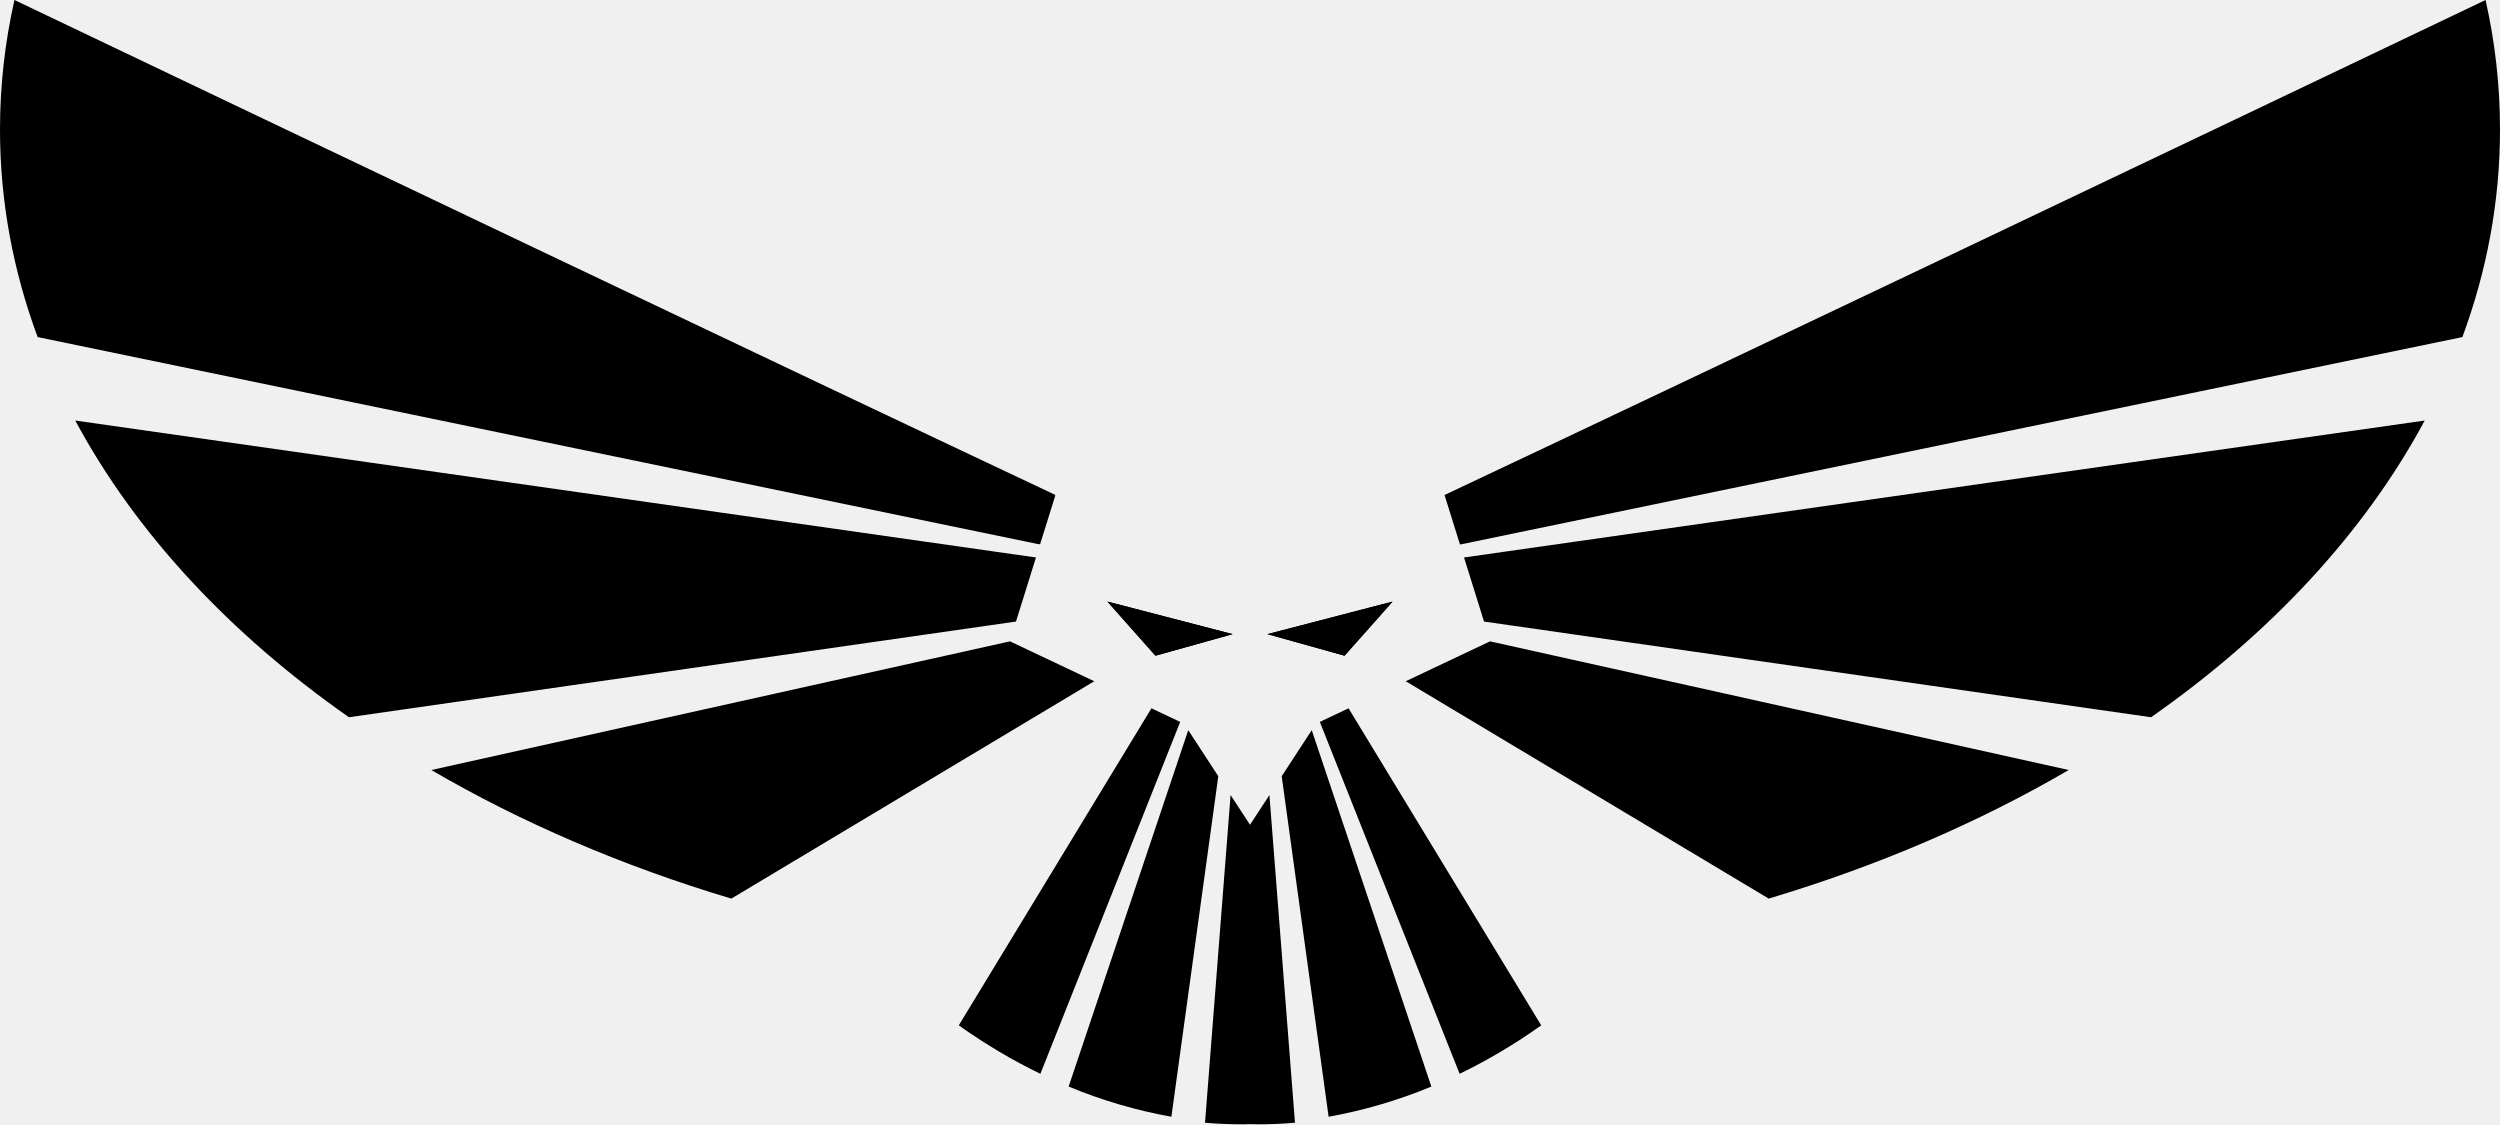
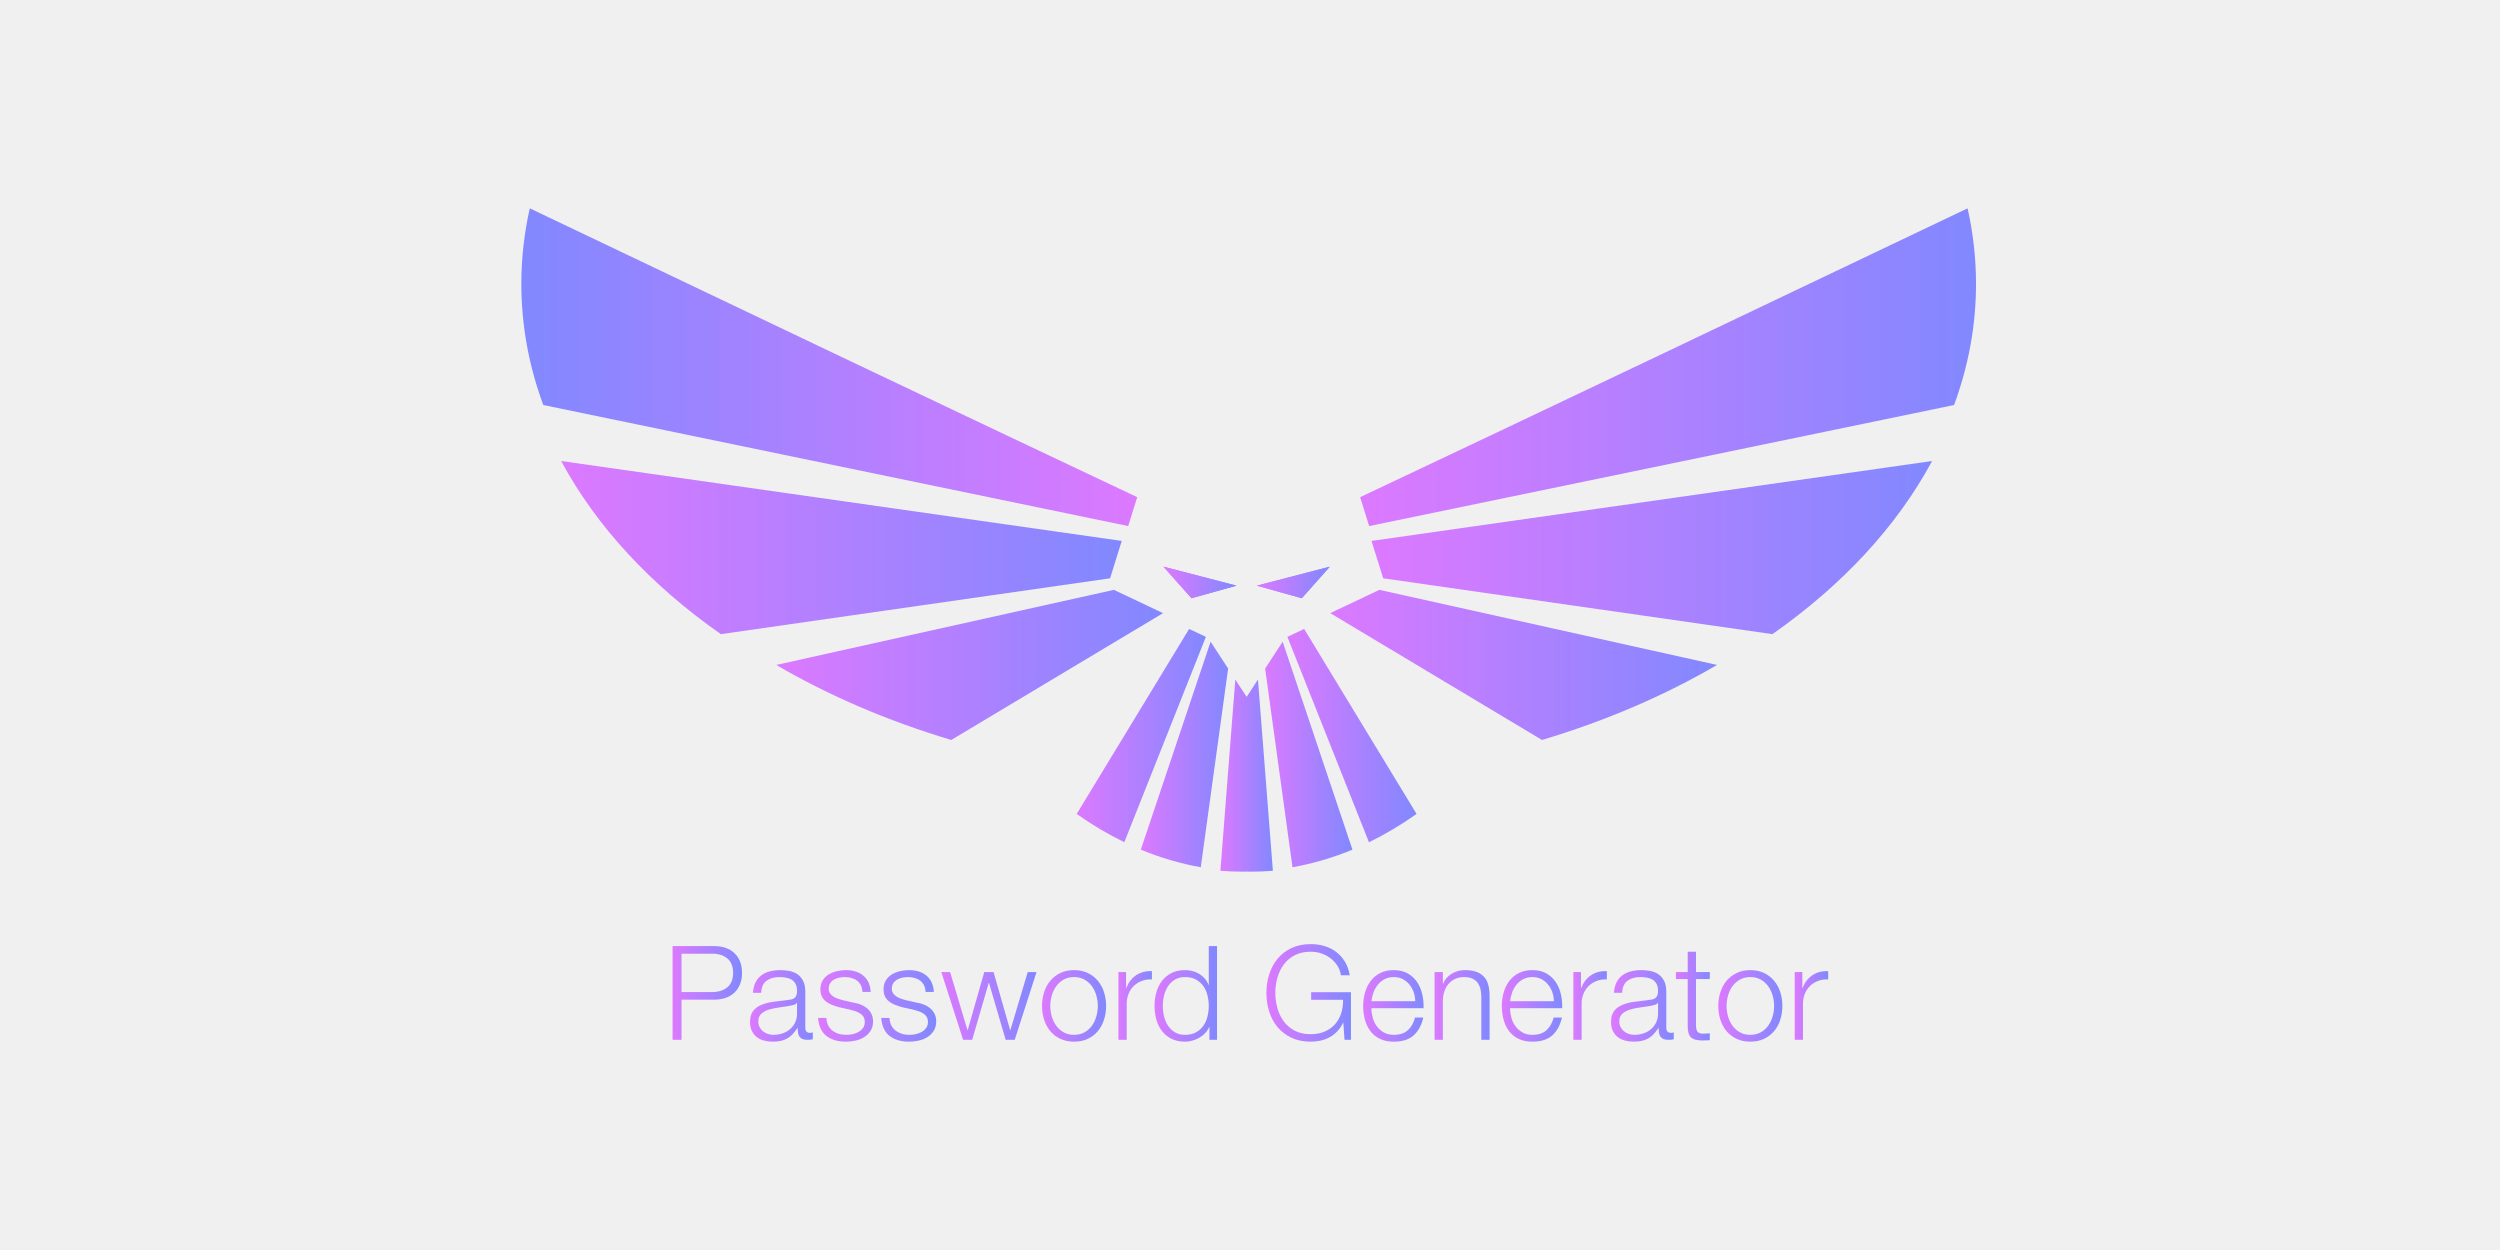
- <svg xmlns="http://www.w3.org/2000/svg" xmlns:xlink="http://www.w3.org/1999/xlink" width="200" height="90" viewBox="0 0 200 90">
+ <svg xmlns="http://www.w3.org/2000/svg" width="1280" height="640" viewBox="0 0 1280 640">
  <defs>
-     <polygon id="password-generator-logo-a" points="0 0 84.438 0 84.438 43.561 0 43.561" />
+     <linearGradient id="password-generator-logo-a" x1="0%" x2="196.812%" y1="0%" y2="0%">
+       <stop offset="0%" stop-color="#DC79FF" />
+       <stop offset="100%" stop-color="#2997FF" />
+     </linearGradient>
+     <linearGradient id="password-generator-logo-b" x1="0%" x2="196.812%" y1="0%" y2="0%">
+       <stop offset="0%" stop-color="#DC79FF" />
+       <stop offset="100%" stop-color="#2997FF" />
+     </linearGradient>
+     <linearGradient id="password-generator-logo-c" x1="0%" x2="196.812%" y1="0%" y2="0%">
+       <stop offset="0%" stop-color="#DC79FF" />
+       <stop offset="100%" stop-color="#2997FF" />
+     </linearGradient>
+     <linearGradient id="password-generator-logo-d" x1="0%" x2="196.812%" y1="0%" y2="0%">
+       <stop offset="0%" stop-color="#DC79FF" />
+       <stop offset="100%" stop-color="#2997FF" />
+     </linearGradient>
+     <linearGradient id="password-generator-logo-e" x1="0%" x2="196.812%" y1="0%" y2="0%">
+       <stop offset="0%" stop-color="#DC79FF" />
+       <stop offset="100%" stop-color="#2997FF" />
+     </linearGradient>
+     <linearGradient id="password-generator-logo-f" x1="0%" x2="196.812%" y1="0%" y2="0%">
+       <stop offset="0%" stop-color="#DC79FF" />
+       <stop offset="100%" stop-color="#2997FF" />
+     </linearGradient>
+     <linearGradient id="password-generator-logo-g" x1="0%" x2="196.812%" y1="0%" y2="0%">
+       <stop offset="0%" stop-color="#DC79FF" />
+       <stop offset="100%" stop-color="#2997FF" />
+     </linearGradient>
+     <linearGradient id="password-generator-logo-h" x1="0%" x2="196.812%" y1="0%" y2="0%">
+       <stop offset="0%" stop-color="#DC79FF" />
+       <stop offset="100%" stop-color="#2997FF" />
+     </linearGradient>
+     <linearGradient id="password-generator-logo-i" x1="0%" x2="196.812%" y1="0%" y2="0%">
+       <stop offset="0%" stop-color="#DC79FF" />
+       <stop offset="100%" stop-color="#2997FF" />
+     </linearGradient>
+     <linearGradient id="password-generator-logo-j" x1="0%" x2="196.812%" y1="0%" y2="0%">
+       <stop offset="0%" stop-color="#DC79FF" />
+       <stop offset="100%" stop-color="#2997FF" />
+     </linearGradient>
+     <linearGradient id="password-generator-logo-k" x1="0%" x2="196.812%" y1="0%" y2="0%">
+       <stop offset="0%" stop-color="#DC79FF" />
+       <stop offset="100%" stop-color="#2997FF" />
+     </linearGradient>
+     <linearGradient id="password-generator-logo-l" x1="0%" x2="196.812%" y1="0%" y2="0%">
+       <stop offset="0%" stop-color="#DC79FF" />
+       <stop offset="100%" stop-color="#2997FF" />
+     </linearGradient>
+     <linearGradient id="password-generator-logo-m" x1="0%" x2="196.812%" y1="0%" y2="0%">
+       <stop offset="0%" stop-color="#DC79FF" />
+       <stop offset="100%" stop-color="#2997FF" />
+     </linearGradient>
+     <linearGradient id="password-generator-logo-n" x1="0%" x2="196.812%" y1="0%" y2="0%">
+       <stop offset="0%" stop-color="#DC79FF" />
+       <stop offset="100%" stop-color="#2997FF" />
+     </linearGradient>
+     <linearGradient id="password-generator-logo-o" x1="0%" x2="196.812%" y1="0%" y2="0%">
+       <stop offset="0%" stop-color="#DC79FF" />
+       <stop offset="100%" stop-color="#2997FF" />
+     </linearGradient>
+     <linearGradient id="password-generator-logo-p" x1="0%" x2="196.812%" y1="0%" y2="0%">
+       <stop offset="0%" stop-color="#DC79FF" />
+       <stop offset="100%" stop-color="#2997FF" />
+     </linearGradient>
+     <linearGradient id="password-generator-logo-q" x1="0%" x2="196.812%" y1="0%" y2="0%">
+       <stop offset="0%" stop-color="#DC79FF" />
+       <stop offset="100%" stop-color="#2997FF" />
+     </linearGradient>
+     <linearGradient id="password-generator-logo-r" x1="0%" x2="196.812%" y1="0%" y2="0%">
+       <stop offset="0%" stop-color="#DC79FF" />
+       <stop offset="100%" stop-color="#2997FF" />
+     </linearGradient>
+     <linearGradient id="password-generator-logo-s" x1="0%" x2="196.812%" y1="0%" y2="0%">
+       <stop offset="0%" stop-color="#DC79FF" />
+       <stop offset="100%" stop-color="#2997FF" />
+     </linearGradient>
+     <linearGradient id="password-generator-logo-t" x1="0%" x2="196.812%" y1="0%" y2="0%">
+       <stop offset="0%" stop-color="#DC79FF" />
+       <stop offset="100%" stop-color="#2997FF" />
+     </linearGradient>
  </defs>
  <g fill="none" fill-rule="evenodd">
-     <path fill="#000" d="M200,10.364 C200,6.84 199.608,3.382 198.844,0 C176.469,10.684 137.593,29.214 115.562,39.6 L116.799,43.563 L196.99,26.966 C198.953,21.664 200,16.101 200,10.364" />
-     <mask id="password-generator-logo-b" fill="#fff">
-       <use xlink:href="#password-generator-logo-a" />
-     </mask>
-     <path fill="#000" d="M1.156,0 C0.393,3.382 -0,6.84 -0,10.364 C-0,16.101 1.047,21.664 3.012,26.966 L83.201,43.561 L84.438,39.599 C62.408,29.214 23.53,10.684 1.156,0" mask="url(#password-generator-logo-b)" />
-     <path fill="#000" d="M6.022 33.643C10.844 42.621 18.359 50.693 27.916 57.38L81.278 49.724 82.878 44.598 6.022 33.643zM34.504 61.602C41.682 65.79 49.755 69.271 58.504 71.889L87.542 54.499 80.799 51.308 34.504 61.602zM172.085 57.38C181.641 50.693 189.157 42.62 193.978 33.642L117.122 44.598 118.722 49.724 172.085 57.38zM141.497 71.888C150.246 69.27 158.317 65.79 165.496 61.601L119.2 51.308 112.459 54.499 141.497 71.888zM76.703 82.028C78.799 83.518 80.984 84.818 83.231 85.904L94.415 57.753 92.116 56.664 76.703 82.028zM85.491 86.927C88.143 88.026 90.896 88.835 93.711 89.34L97.464 62.097 95.06 58.414 85.491 86.927zM116.769 85.905C119.017 84.818 121.202 83.518 123.298 82.028L107.884 56.664 105.586 57.752 116.769 85.905zM106.289 89.339C109.104 88.834 111.857 88.025 114.509 86.927L104.94 58.414 102.536 62.098 106.289 89.339zM98.447 63.603L96.402 89.819C97.411 89.908 98.435 89.945 99.458 89.945 99.638 89.945 99.819 89.934 100.001 89.932 100.181 89.934 100.361 89.945 100.543 89.945 101.566 89.945 102.588 89.908 103.598 89.819L101.553 63.603 100.001 65.982 98.447 63.603zM107.563 52.457L101.388 50.731 111.41 48.125 107.563 52.457zM92.438 52.457L88.591 48.125 98.612 50.731 92.438 52.457z" />
-     <polygon fill="#000" points="107.563 52.457 111.41 48.125 101.388 50.731" />
-     <polygon fill="#000" points="92.437 52.457 98.612 50.731 88.59 48.125" />
+     <g transform="translate(266.931 106.667)">
+       <path fill="url(#password-generator-logo-a)" d="M315.328,38.702 C315.328,25.542 313.862,12.631 311.009,0 C227.454,39.9 82.275,109.096 0,147.884 L4.617,162.681 L304.085,100.703 C311.416,80.904 315.328,60.129 315.328,38.702" transform="matrix(-1 0 0 1 315.328 0)" />
+       <path fill="url(#password-generator-logo-a)" d="M744.788,38.702 C744.788,25.542 743.322,12.631 740.469,0 C656.915,39.9 511.735,109.096 429.46,147.884 L434.077,162.681 L733.545,100.703 C740.876,80.904 744.788,60.129 744.788,38.702" />
+       <path fill="url(#password-generator-logo-b)" d="M20.388,129.37 C38.396,162.899 66.462,193.045 102.152,218.017 L301.428,189.427 L307.402,170.284 L20.388,129.37 Z" />
+       <path fill="url(#password-generator-logo-c)" d="M130.49,233.781 C157.294,249.424 187.444,262.421 220.113,272.198 L328.554,207.258 L303.374,195.341 L130.49,233.781 Z" />
+       <path fill="url(#password-generator-logo-b)" d="M640.54,218.015 C676.226,193.043 704.296,162.897 722.299,129.369 L435.286,170.282 L441.26,189.425 L640.54,218.015 Z" />
+       <path fill="url(#password-generator-logo-c)" d="M522.577,272.197 C555.251,262.42 585.392,249.422 612.201,233.78 L439.312,195.34 L414.137,207.256 L522.577,272.197 Z" />
+       <path fill="url(#password-generator-logo-d)" d="M284.342,310.063 C292.171,315.625 300.329,320.482 308.722,324.539 L350.486,219.408 L341.903,215.343 C330.89,233.465 322.63,247.057 317.124,256.118 C309.839,268.106 298.912,286.087 284.342,310.063 Z" />
+       <path fill="url(#password-generator-logo-e)" d="M317.161,328.359 C327.065,332.46 337.344,335.481 347.859,337.367 L361.874,235.633 L352.897,221.876 L317.161,328.359 Z" />
+       <path fill="url(#password-generator-logo-d)" d="M433.968,324.54 C442.362,320.483 450.52,315.626 458.348,310.064 L400.788,215.344 L392.205,219.405 L433.968,324.54 Z" />
+       <path fill="url(#password-generator-logo-f)" d="M394.83,337.366 C405.344,335.48 415.624,332.459 425.527,328.357 L389.792,221.879 L380.815,235.636 L394.83,337.366 Z" />
+       <path fill="url(#password-generator-logo-g)" d="M365.544,241.254 L357.906,339.158 C361.678,339.488 365.499,339.628 369.32,339.628 C369.994,339.628 370.668,339.588 371.346,339.578 C372.02,339.588 372.694,339.628 373.372,339.628 C377.194,339.628 381.011,339.488 384.782,339.158 L377.144,241.254 L371.346,250.141 L365.544,241.254 Z" />
+       <polygon fill="url(#password-generator-logo-h)" points="399.588 199.631 376.529 193.187 413.956 183.455" />
+       <polygon fill="url(#password-generator-logo-i)" points="343.105 199.631 328.737 183.455 366.159 193.187" />
+       <polygon fill="url(#password-generator-logo-h)" points="399.588 199.631 413.956 183.455 376.529 193.187" />
+       <polygon fill="url(#password-generator-logo-h)" points="343.103 199.631 366.162 193.187 328.735 183.455" />
+     </g>
+     <g fill-rule="nonzero" transform="translate(344.361 483.389)">
+       <path fill="url(#password-generator-logo-j)" d="M4.571,24.535 L4.571,4.907 L20.3,4.907 C23.482,4.907 26.059,5.714 28.031,7.327 C30.002,8.94 30.988,11.405 30.988,14.721 C30.988,18.037 30.002,20.502 28.031,22.115 C26.059,23.729 23.482,24.535 20.3,24.535 L4.571,24.535 Z M-4.24556105e-13,1.008 L-4.24556105e-13,49.003 L4.571,49.003 L4.571,28.434 L21.309,28.434 C23.46,28.434 25.409,28.131 27.157,27.527 C28.905,26.922 30.406,26.025 31.661,24.838 C32.915,23.65 33.879,22.205 34.551,20.502 C35.223,18.799 35.559,16.872 35.559,14.721 C35.559,12.57 35.223,10.643 34.551,8.94 C33.879,7.237 32.915,5.792 31.661,4.605 C30.406,3.417 28.905,2.521 27.157,1.916 C25.409,1.311 23.46,1.008 21.309,1.008 L-4.24556105e-13,1.008 Z" />
+       <path fill="url(#password-generator-logo-k)" d="M41.139,24.939 L45.373,24.939 C45.463,22.115 46.359,20.065 48.062,18.788 C49.765,17.511 51.961,16.872 54.65,16.872 C55.904,16.872 57.081,16.973 58.179,17.175 C59.277,17.376 60.24,17.746 61.069,18.284 C61.898,18.822 62.548,19.55 63.019,20.468 C63.489,21.387 63.724,22.563 63.724,23.997 C63.724,24.939 63.601,25.7 63.355,26.283 C63.108,26.866 62.761,27.325 62.313,27.661 C61.865,27.997 61.304,28.232 60.632,28.367 C59.96,28.501 59.176,28.613 58.28,28.703 C55.994,28.972 53.742,29.252 51.524,29.543 C49.306,29.834 47.312,30.339 45.541,31.056 C43.771,31.773 42.348,32.814 41.273,34.181 C40.197,35.548 39.66,37.441 39.66,39.861 C39.66,41.609 39.962,43.122 40.567,44.399 C41.172,45.676 42.001,46.729 43.054,47.558 C44.107,48.387 45.34,48.992 46.751,49.373 C48.163,49.754 49.675,49.944 51.289,49.944 C52.992,49.944 54.459,49.787 55.692,49.474 C56.924,49.16 58.022,48.712 58.985,48.129 C59.949,47.547 60.823,46.819 61.607,45.945 C62.391,45.071 63.164,44.074 63.926,42.953 L64.06,42.953 C64.06,43.85 64.117,44.668 64.229,45.407 C64.341,46.146 64.576,46.785 64.934,47.323 C65.293,47.861 65.797,48.275 66.447,48.566 C67.097,48.858 67.959,49.003 69.035,49.003 C69.617,49.003 70.099,48.981 70.48,48.936 C70.861,48.891 71.298,48.824 71.791,48.734 L71.791,45.172 C71.387,45.351 70.939,45.441 70.446,45.441 C68.788,45.441 67.959,44.589 67.959,42.886 L67.959,24.468 C67.959,22.138 67.578,20.244 66.817,18.788 C66.055,17.332 65.069,16.2 63.859,15.393 C62.649,14.587 61.282,14.038 59.758,13.746 C58.235,13.455 56.711,13.31 55.187,13.31 C53.171,13.31 51.334,13.534 49.675,13.982 C48.017,14.43 46.572,15.124 45.34,16.066 C44.107,17.007 43.133,18.217 42.416,19.695 C41.699,21.174 41.273,22.922 41.139,24.939 Z M63.724,30.047 L63.724,35.559 C63.724,37.262 63.4,38.786 62.75,40.13 C62.1,41.475 61.226,42.617 60.128,43.558 C59.03,44.5 57.742,45.217 56.263,45.709 C54.784,46.202 53.238,46.449 51.625,46.449 C50.639,46.449 49.675,46.292 48.734,45.978 C47.793,45.665 46.964,45.205 46.247,44.6 C45.53,43.995 44.959,43.278 44.533,42.449 C44.107,41.62 43.895,40.668 43.895,39.592 C43.895,37.89 44.399,36.579 45.407,35.66 C46.415,34.741 47.704,34.036 49.272,33.543 C50.841,33.05 52.577,32.68 54.482,32.434 C56.386,32.187 58.235,31.907 60.027,31.593 C60.61,31.504 61.282,31.347 62.044,31.123 C62.806,30.899 63.321,30.54 63.59,30.047 L63.724,30.047 Z" />
+       <path fill="url(#password-generator-logo-l)" d="M97.2 24.468L101.435 24.468C101.345 22.586 100.964 20.95 100.292 19.561 99.62 18.172 98.712 17.007 97.57 16.066 96.427 15.124 95.105 14.43 93.604 13.982 92.102 13.534 90.478 13.31 88.73 13.31 87.207 13.31 85.672 13.489 84.126 13.847 82.58 14.206 81.179 14.766 79.924 15.528 78.67 16.29 77.65 17.298 76.866 18.553 76.082 19.807 75.69 21.309 75.69 23.056 75.69 24.535 75.936 25.779 76.429 26.787 76.922 27.795 77.605 28.647 78.479 29.341 79.353 30.036 80.373 30.619 81.538 31.089 82.703 31.56 83.98 31.974 85.369 32.333L90.814 33.543C91.755 33.767 92.685 34.036 93.604 34.349 94.522 34.663 95.34 35.055 96.057 35.526 96.774 35.996 97.346 36.579 97.771 37.273 98.197 37.968 98.41 38.831 98.41 39.861 98.41 41.071 98.107 42.091 97.502 42.92 96.897 43.749 96.124 44.432 95.183 44.97 94.242 45.508 93.223 45.889 92.125 46.113 91.027 46.337 89.963 46.449 88.932 46.449 86.109 46.449 83.745 45.721 81.84 44.264 79.936 42.808 78.894 40.646 78.714 37.778L74.48 37.778C74.838 42.035 76.283 45.127 78.815 47.054 81.347 48.981 84.652 49.944 88.73 49.944 90.343 49.944 91.979 49.765 93.637 49.407 95.295 49.048 96.785 48.454 98.107 47.625 99.429 46.796 100.516 45.721 101.368 44.399 102.219 43.077 102.645 41.475 102.645 39.592 102.645 38.069 102.353 36.747 101.771 35.627 101.188 34.506 100.438 33.565 99.519 32.803 98.6 32.041 97.547 31.425 96.36 30.955 95.172 30.484 93.973 30.159 92.763 29.98L87.117 28.703C86.4 28.524 85.616 28.288 84.764 27.997 83.913 27.706 83.129 27.336 82.412 26.888 81.694 26.44 81.101 25.891 80.63 25.241 80.16 24.591 79.924 23.796 79.924 22.855 79.924 21.734 80.171 20.793 80.664 20.032 81.157 19.27 81.807 18.654 82.613 18.183 83.42 17.712 84.305 17.376 85.268 17.175 86.232 16.973 87.184 16.872 88.125 16.872 89.335 16.872 90.478 17.018 91.553 17.309 92.629 17.6 93.581 18.06 94.41 18.687 95.239 19.314 95.9 20.11 96.393 21.073 96.886 22.037 97.155 23.168 97.2 24.468zM129.533 24.468L133.767 24.468C133.678 22.586 133.297 20.95 132.625 19.561 131.953 18.172 131.045 17.007 129.902 16.066 128.76 15.124 127.438 14.43 125.936 13.982 124.435 13.534 122.811 13.31 121.063 13.31 119.539 13.31 118.004 13.489 116.458 13.847 114.912 14.206 113.512 14.766 112.257 15.528 111.002 16.29 109.983 17.298 109.199 18.553 108.414 19.807 108.022 21.309 108.022 23.056 108.022 24.535 108.269 25.779 108.762 26.787 109.255 27.795 109.938 28.647 110.812 29.341 111.686 30.036 112.705 30.619 113.87 31.089 115.036 31.56 116.313 31.974 117.702 32.333L123.147 33.543C124.088 33.767 125.018 34.036 125.936 34.349 126.855 34.663 127.673 35.055 128.39 35.526 129.107 35.996 129.678 36.579 130.104 37.273 130.53 37.968 130.743 38.831 130.743 39.861 130.743 41.071 130.44 42.091 129.835 42.92 129.23 43.749 128.457 44.432 127.516 44.97 126.575 45.508 125.555 45.889 124.458 46.113 123.36 46.337 122.295 46.449 121.265 46.449 118.441 46.449 116.077 45.721 114.173 44.264 112.268 42.808 111.226 40.646 111.047 37.778L106.812 37.778C107.171 42.035 108.616 45.127 111.148 47.054 113.68 48.981 116.985 49.944 121.063 49.944 122.676 49.944 124.312 49.765 125.97 49.407 127.628 49.048 129.118 48.454 130.44 47.625 131.762 46.796 132.849 45.721 133.7 44.399 134.552 43.077 134.977 41.475 134.977 39.592 134.977 38.069 134.686 36.747 134.104 35.627 133.521 34.506 132.77 33.565 131.852 32.803 130.933 32.041 129.88 31.425 128.692 30.955 127.505 30.484 126.306 30.159 125.096 29.98L119.45 28.703C118.733 28.524 117.948 28.288 117.097 27.997 116.245 27.706 115.461 27.336 114.744 26.888 114.027 26.44 113.433 25.891 112.963 25.241 112.492 24.591 112.257 23.796 112.257 22.855 112.257 21.734 112.504 20.793 112.997 20.032 113.489 19.27 114.139 18.654 114.946 18.183 115.753 17.712 116.638 17.376 117.601 17.175 118.565 16.973 119.517 16.872 120.458 16.872 121.668 16.872 122.811 17.018 123.886 17.309 124.962 17.6 125.914 18.06 126.743 18.687 127.572 19.314 128.233 20.11 128.726 21.073 129.219 22.037 129.488 23.168 129.533 24.468z" />
+       <polygon fill="url(#password-generator-logo-m)" points="137.599 14.318 148.757 49.003 153.396 49.003 161.865 19.83 162 19.83 170.537 49.003 175.175 49.003 186.333 14.318 181.83 14.318 172.957 44.029 172.822 44.029 164.352 14.318 159.58 14.318 151.11 44.029 150.976 44.029 142.103 14.318" />
+       <path fill="url(#password-generator-logo-n)" d="M205.558,16.872 C207.575,16.872 209.345,17.298 210.869,18.149 C212.392,19.001 213.658,20.121 214.667,21.51 C215.675,22.9 216.437,24.479 216.952,26.249 C217.467,28.019 217.725,29.823 217.725,31.661 C217.725,33.498 217.467,35.302 216.952,37.072 C216.437,38.842 215.675,40.422 214.667,41.811 C213.658,43.2 212.392,44.32 210.869,45.172 C209.345,46.023 207.575,46.449 205.558,46.449 C203.542,46.449 201.772,46.023 200.248,45.172 C198.724,44.32 197.458,43.2 196.45,41.811 C195.442,40.422 194.68,38.842 194.164,37.072 C193.649,35.302 193.391,33.498 193.391,31.661 C193.391,29.823 193.649,28.019 194.164,26.249 C194.68,24.479 195.442,22.9 196.45,21.51 C197.458,20.121 198.724,19.001 200.248,18.149 C201.772,17.298 203.542,16.872 205.558,16.872 Z M205.558,13.31 C202.914,13.31 200.573,13.802 198.534,14.788 C196.495,15.774 194.781,17.096 193.391,18.754 C192.002,20.412 190.949,22.351 190.232,24.569 C189.515,26.787 189.157,29.151 189.157,31.661 C189.157,34.17 189.515,36.534 190.232,38.752 C190.949,40.97 192.002,42.909 193.391,44.567 C194.781,46.225 196.495,47.536 198.534,48.499 C200.573,49.463 202.914,49.944 205.558,49.944 C208.202,49.944 210.544,49.463 212.583,48.499 C214.622,47.536 216.336,46.225 217.725,44.567 C219.114,42.909 220.167,40.97 220.884,38.752 C221.601,36.534 221.96,34.17 221.96,31.661 C221.96,29.151 221.601,26.787 220.884,24.569 C220.167,22.351 219.114,20.412 217.725,18.754 C216.336,17.096 214.622,15.774 212.583,14.788 C210.544,13.802 208.202,13.31 205.558,13.31 Z" />
+       <path fill="url(#password-generator-logo-o)" d="M228.279,14.318 L228.279,49.003 L232.513,49.003 L232.513,30.518 C232.513,28.68 232.827,26.989 233.454,25.443 C234.082,23.897 234.967,22.563 236.11,21.443 C237.252,20.323 238.608,19.46 240.176,18.855 C241.745,18.25 243.493,17.993 245.42,18.082 L245.42,13.847 C242.283,13.713 239.583,14.407 237.32,15.931 C235.057,17.455 233.387,19.628 232.312,22.451 L232.177,22.451 L232.177,14.318 L228.279,14.318 Z" />
+       <path fill="url(#password-generator-logo-p)" d="M278.761,49.003 L278.761,1.008 L274.526,1.008 L274.526,20.905 L274.391,20.905 C273.943,19.651 273.305,18.553 272.476,17.612 C271.647,16.671 270.694,15.875 269.619,15.225 C268.543,14.575 267.389,14.094 266.157,13.78 C264.925,13.466 263.659,13.31 262.359,13.31 C259.715,13.31 257.418,13.802 255.469,14.788 C253.52,15.774 251.895,17.107 250.596,18.788 C249.296,20.468 248.332,22.418 247.705,24.636 C247.078,26.854 246.764,29.196 246.764,31.661 C246.764,34.125 247.078,36.467 247.705,38.685 C248.332,40.903 249.296,42.853 250.596,44.533 C251.895,46.214 253.52,47.536 255.469,48.499 C257.418,49.463 259.715,49.944 262.359,49.944 C263.614,49.944 264.88,49.765 266.157,49.407 C267.434,49.048 268.633,48.544 269.753,47.894 C270.874,47.244 271.871,46.449 272.744,45.508 C273.618,44.567 274.279,43.536 274.727,42.416 L274.862,42.416 L274.862,49.003 L278.761,49.003 Z M250.999,31.661 C250.999,29.868 251.212,28.087 251.637,26.317 C252.063,24.546 252.735,22.967 253.654,21.578 C254.573,20.188 255.749,19.057 257.183,18.183 C258.617,17.309 260.342,16.872 262.359,16.872 C264.6,16.872 266.493,17.309 268.039,18.183 C269.585,19.057 270.84,20.188 271.803,21.578 C272.767,22.967 273.461,24.546 273.887,26.317 C274.313,28.087 274.526,29.868 274.526,31.661 C274.526,33.453 274.313,35.234 273.887,37.005 C273.461,38.775 272.767,40.354 271.803,41.744 C270.84,43.133 269.585,44.264 268.039,45.138 C266.493,46.012 264.6,46.449 262.359,46.449 C260.342,46.449 258.617,46.012 257.183,45.138 C255.749,44.264 254.573,43.133 253.654,41.744 C252.735,40.354 252.063,38.775 251.637,37.005 C251.212,35.234 250.999,33.453 250.999,31.661 Z" />
+       <path fill="url(#password-generator-logo-q)" d="M347.325,49.003 L347.325,24.602 L326.957,24.602 L326.957,28.501 L343.292,28.501 C343.336,31.056 343,33.408 342.283,35.559 C341.566,37.71 340.491,39.57 339.057,41.139 C337.623,42.707 335.864,43.928 333.78,44.802 C331.696,45.676 329.332,46.113 326.688,46.113 C323.507,46.113 320.773,45.508 318.488,44.298 C316.202,43.088 314.331,41.486 312.875,39.492 C311.418,37.497 310.343,35.234 309.648,32.702 C308.954,30.171 308.606,27.605 308.606,25.006 C308.606,22.362 308.954,19.785 309.648,17.275 C310.343,14.766 311.418,12.514 312.875,10.52 C314.331,8.526 316.202,6.924 318.488,5.714 C320.773,4.504 323.507,3.899 326.688,3.899 C328.974,3.899 331.035,4.268 332.873,5.008 C334.71,5.747 336.29,6.7 337.612,7.865 C338.934,9.03 339.987,10.318 340.771,11.73 C341.555,13.141 342.014,14.542 342.149,15.931 L346.72,15.931 C346.272,13.287 345.443,10.979 344.233,9.007 C343.023,7.036 341.544,5.378 339.796,4.033 C338.049,2.689 336.054,1.68 333.814,1.008 C331.573,0.336 329.198,-4.24556105e-13 326.688,-4.24556105e-13 C322.924,-4.24556105e-13 319.619,0.683 316.773,2.05 C313.928,3.417 311.564,5.254 309.682,7.562 C307.8,9.87 306.388,12.525 305.447,15.528 C304.506,18.53 304.035,21.69 304.035,25.006 C304.035,28.322 304.506,31.481 305.447,34.484 C306.388,37.486 307.8,40.13 309.682,42.416 C311.564,44.701 313.928,46.527 316.773,47.894 C319.619,49.261 322.924,49.944 326.688,49.944 C328.436,49.944 330.128,49.765 331.763,49.407 C333.399,49.048 334.934,48.477 336.368,47.692 C337.802,46.908 339.113,45.9 340.3,44.668 C341.488,43.435 342.485,41.968 343.292,40.265 L343.426,40.265 L344.031,49.003 L347.325,49.003 Z" />
+       <path fill="url(#password-generator-logo-r)" d="M380.263,29.241 L357.811,29.241 C357.99,27.672 358.36,26.137 358.92,24.636 C359.48,23.135 360.231,21.813 361.172,20.67 C362.113,19.527 363.256,18.609 364.6,17.914 C365.945,17.219 367.491,16.872 369.239,16.872 C370.941,16.872 372.465,17.219 373.809,17.914 C375.154,18.609 376.297,19.527 377.238,20.67 C378.179,21.813 378.907,23.124 379.422,24.602 C379.938,26.081 380.218,27.627 380.263,29.241 Z M357.811,32.803 L384.497,32.803 C384.587,30.383 384.363,27.997 383.825,25.644 C383.287,23.292 382.402,21.208 381.17,19.393 C379.938,17.578 378.336,16.11 376.364,14.99 C374.392,13.87 372.017,13.31 369.239,13.31 C366.505,13.31 364.141,13.836 362.147,14.889 C360.153,15.942 358.528,17.332 357.273,19.057 C356.019,20.782 355.089,22.743 354.484,24.939 C353.879,27.134 353.576,29.375 353.576,31.661 C353.576,34.125 353.879,36.467 354.484,38.685 C355.089,40.903 356.019,42.853 357.273,44.533 C358.528,46.214 360.153,47.536 362.147,48.499 C364.141,49.463 366.505,49.944 369.239,49.944 C373.63,49.944 377.025,48.869 379.422,46.718 C381.82,44.567 383.467,41.519 384.363,37.576 L380.128,37.576 C379.456,40.265 378.246,42.416 376.498,44.029 C374.751,45.642 372.331,46.449 369.239,46.449 C367.222,46.449 365.497,46.023 364.063,45.172 C362.629,44.32 361.441,43.245 360.5,41.945 C359.559,40.646 358.875,39.178 358.45,37.542 C358.024,35.907 357.811,34.327 357.811,32.803 Z" />
+       <path fill="url(#password-generator-logo-s)" d="M390.144,14.318 L390.144,49.003 L394.379,49.003 L394.379,28.77 C394.424,27.067 394.704,25.488 395.219,24.031 C395.734,22.575 396.451,21.32 397.37,20.267 C398.289,19.214 399.409,18.385 400.731,17.78 C402.053,17.175 403.565,16.872 405.268,16.872 C406.971,16.872 408.394,17.141 409.537,17.679 C410.68,18.217 411.587,18.956 412.259,19.897 C412.931,20.838 413.402,21.947 413.671,23.224 C413.94,24.502 414.074,25.88 414.074,27.358 L414.074,49.003 L418.309,49.003 L418.309,26.686 C418.309,24.625 418.107,22.765 417.704,21.107 C417.301,19.449 416.606,18.049 415.62,16.906 C414.634,15.763 413.324,14.878 411.688,14.251 C410.052,13.623 408.024,13.31 405.604,13.31 C403.14,13.31 400.877,13.948 398.815,15.225 C396.754,16.502 395.32,18.194 394.513,20.3 L394.379,20.3 L394.379,14.318 L390.144,14.318 Z" />
+       <path fill="url(#password-generator-logo-r)" d="M451.247,29.241 L428.795,29.241 C428.975,27.672 429.344,26.137 429.904,24.636 C430.465,23.135 431.215,21.813 432.156,20.67 C433.097,19.527 434.24,18.609 435.584,17.914 C436.929,17.219 438.475,16.872 440.223,16.872 C441.926,16.872 443.449,17.219 444.794,17.914 C446.138,18.609 447.281,19.527 448.222,20.67 C449.163,21.813 449.891,23.124 450.406,24.602 C450.922,26.081 451.202,27.627 451.247,29.241 Z M428.795,32.803 L455.482,32.803 C455.571,30.383 455.347,27.997 454.809,25.644 C454.272,23.292 453.387,21.208 452.154,19.393 C450.922,17.578 449.32,16.11 447.348,14.99 C445.376,13.87 443.001,13.31 440.223,13.31 C437.489,13.31 435.125,13.836 433.131,14.889 C431.137,15.942 429.512,17.332 428.258,19.057 C427.003,20.782 426.073,22.743 425.468,24.939 C424.863,27.134 424.56,29.375 424.56,31.661 C424.56,34.125 424.863,36.467 425.468,38.685 C426.073,40.903 427.003,42.853 428.258,44.533 C429.512,46.214 431.137,47.536 433.131,48.499 C435.125,49.463 437.489,49.944 440.223,49.944 C444.614,49.944 448.009,48.869 450.406,46.718 C452.804,44.567 454.451,41.519 455.347,37.576 L451.112,37.576 C450.44,40.265 449.23,42.416 447.482,44.029 C445.735,45.642 443.315,46.449 440.223,46.449 C438.206,46.449 436.481,46.023 435.047,45.172 C433.613,44.32 432.425,43.245 431.484,41.945 C430.543,40.646 429.86,39.178 429.434,37.542 C429.008,35.907 428.795,34.327 428.795,32.803 Z" />
+       <path fill="url(#password-generator-logo-o)" d="M461.195,14.318 L461.195,49.003 L465.43,49.003 L465.43,30.518 C465.43,28.68 465.744,26.989 466.371,25.443 C466.999,23.897 467.884,22.563 469.026,21.443 C470.169,20.323 471.525,19.46 473.093,18.855 C474.662,18.25 476.409,17.993 478.336,18.082 L478.336,13.847 C475.199,13.713 472.499,14.407 470.236,15.931 C467.973,17.455 466.304,19.628 465.228,22.451 L465.094,22.451 L465.094,14.318 L461.195,14.318 Z" />
+       <path fill="url(#password-generator-logo-k)" d="M481.966,24.939 L486.201,24.939 C486.291,22.115 487.187,20.065 488.89,18.788 C490.593,17.511 492.789,16.872 495.477,16.872 C496.732,16.872 497.908,16.973 499.006,17.175 C500.104,17.376 501.068,17.746 501.897,18.284 C502.726,18.822 503.376,19.55 503.846,20.468 C504.317,21.387 504.552,22.563 504.552,23.997 C504.552,24.939 504.429,25.7 504.182,26.283 C503.936,26.866 503.589,27.325 503.14,27.661 C502.692,27.997 502.132,28.232 501.46,28.367 C500.788,28.501 500.004,28.613 499.107,28.703 C496.822,28.972 494.57,29.252 492.352,29.543 C490.133,29.834 488.139,30.339 486.369,31.056 C484.599,31.773 483.176,32.814 482.101,34.181 C481.025,35.548 480.487,37.441 480.487,39.861 C480.487,41.609 480.79,43.122 481.395,44.399 C482,45.676 482.829,46.729 483.882,47.558 C484.935,48.387 486.167,48.992 487.579,49.373 C488.991,49.754 490.503,49.944 492.116,49.944 C493.819,49.944 495.287,49.787 496.519,49.474 C497.752,49.16 498.85,48.712 499.813,48.129 C500.777,47.547 501.65,46.819 502.435,45.945 C503.219,45.071 503.992,44.074 504.754,42.953 L504.888,42.953 C504.888,43.85 504.944,44.668 505.056,45.407 C505.168,46.146 505.403,46.785 505.762,47.323 C506.121,47.861 506.625,48.275 507.274,48.566 C507.924,48.858 508.787,49.003 509.862,49.003 C510.445,49.003 510.927,48.981 511.308,48.936 C511.689,48.891 512.125,48.824 512.618,48.734 L512.618,45.172 C512.215,45.351 511.767,45.441 511.274,45.441 C509.616,45.441 508.787,44.589 508.787,42.886 L508.787,24.468 C508.787,22.138 508.406,20.244 507.644,18.788 C506.882,17.332 505.896,16.2 504.686,15.393 C503.477,14.587 502.11,14.038 500.586,13.746 C499.062,13.455 497.539,13.31 496.015,13.31 C493.999,13.31 492.161,13.534 490.503,13.982 C488.845,14.43 487.4,15.124 486.167,16.066 C484.935,17.007 483.96,18.217 483.243,19.695 C482.526,21.174 482.101,22.922 481.966,24.939 Z M504.552,30.047 L504.552,35.559 C504.552,37.262 504.227,38.786 503.577,40.13 C502.928,41.475 502.054,42.617 500.956,43.558 C499.858,44.5 498.569,45.217 497.091,45.709 C495.612,46.202 494.066,46.449 492.452,46.449 C491.467,46.449 490.503,46.292 489.562,45.978 C488.621,45.665 487.792,45.205 487.075,44.6 C486.358,43.995 485.787,43.278 485.361,42.449 C484.935,41.62 484.722,40.668 484.722,39.592 C484.722,37.89 485.226,36.579 486.235,35.66 C487.243,34.741 488.531,34.036 490.1,33.543 C491.668,33.05 493.405,32.68 495.309,32.434 C497.214,32.187 499.062,31.907 500.855,31.593 C501.438,31.504 502.11,31.347 502.872,31.123 C503.633,30.899 504.149,30.54 504.418,30.047 L504.552,30.047 Z" />
+       <path fill="url(#password-generator-logo-t)" d="M523.979,14.318 L523.979,3.899 L519.744,3.899 L519.744,14.318 L513.694,14.318 L513.694,17.88 L519.744,17.88 L519.744,41.609 C519.699,44.567 520.237,46.595 521.357,47.692 C522.477,48.79 524.449,49.339 527.272,49.339 C527.9,49.339 528.527,49.317 529.155,49.272 C529.782,49.227 530.409,49.205 531.037,49.205 L531.037,45.642 C529.827,45.777 528.617,45.844 527.407,45.844 C525.883,45.754 524.931,45.317 524.55,44.533 C524.169,43.749 523.979,42.662 523.979,41.273 L523.979,17.88 L531.037,17.88 L531.037,14.318 L523.979,14.318 Z" />
+       <path fill="url(#password-generator-logo-n)" d="M551.808,16.872 C553.824,16.872 555.594,17.298 557.118,18.149 C558.642,19.001 559.908,20.121 560.916,21.51 C561.924,22.9 562.686,24.479 563.201,26.249 C563.717,28.019 563.974,29.823 563.974,31.661 C563.974,33.498 563.717,35.302 563.201,37.072 C562.686,38.842 561.924,40.422 560.916,41.811 C559.908,43.2 558.642,44.32 557.118,45.172 C555.594,46.023 553.824,46.449 551.808,46.449 C549.791,46.449 548.021,46.023 546.497,45.172 C544.974,44.32 543.708,43.2 542.699,41.811 C541.691,40.422 540.929,38.842 540.414,37.072 C539.898,35.302 539.641,33.498 539.641,31.661 C539.641,29.823 539.898,28.019 540.414,26.249 C540.929,24.479 541.691,22.9 542.699,21.51 C543.708,20.121 544.974,19.001 546.497,18.149 C548.021,17.298 549.791,16.872 551.808,16.872 Z M551.808,13.31 C549.164,13.31 546.822,13.802 544.783,14.788 C542.744,15.774 541.03,17.096 539.641,18.754 C538.252,20.412 537.198,22.351 536.481,24.569 C535.764,26.787 535.406,29.151 535.406,31.661 C535.406,34.17 535.764,36.534 536.481,38.752 C537.198,40.97 538.252,42.909 539.641,44.567 C541.03,46.225 542.744,47.536 544.783,48.499 C546.822,49.463 549.164,49.944 551.808,49.944 C554.452,49.944 556.793,49.463 558.832,48.499 C560.871,47.536 562.585,46.225 563.974,44.567 C565.364,42.909 566.417,40.97 567.134,38.752 C567.851,36.534 568.209,34.17 568.209,31.661 C568.209,29.151 567.851,26.787 567.134,24.569 C566.417,22.351 565.364,20.412 563.974,18.754 C562.585,17.096 560.871,15.774 558.832,14.788 C556.793,13.802 554.452,13.31 551.808,13.31 Z" />
+       <path fill="url(#password-generator-logo-o)" d="M574.528,14.318 L574.528,49.003 L578.763,49.003 L578.763,30.518 C578.763,28.68 579.076,26.989 579.704,25.443 C580.331,23.897 581.216,22.563 582.359,21.443 C583.502,20.323 584.857,19.46 586.426,18.855 C587.994,18.25 589.742,17.993 591.669,18.082 L591.669,13.847 C588.532,13.713 585.832,14.407 583.569,15.931 C581.306,17.455 579.637,19.628 578.561,22.451 L578.427,22.451 L578.427,14.318 L574.528,14.318 Z" />
+     </g>
  </g>
</svg>
